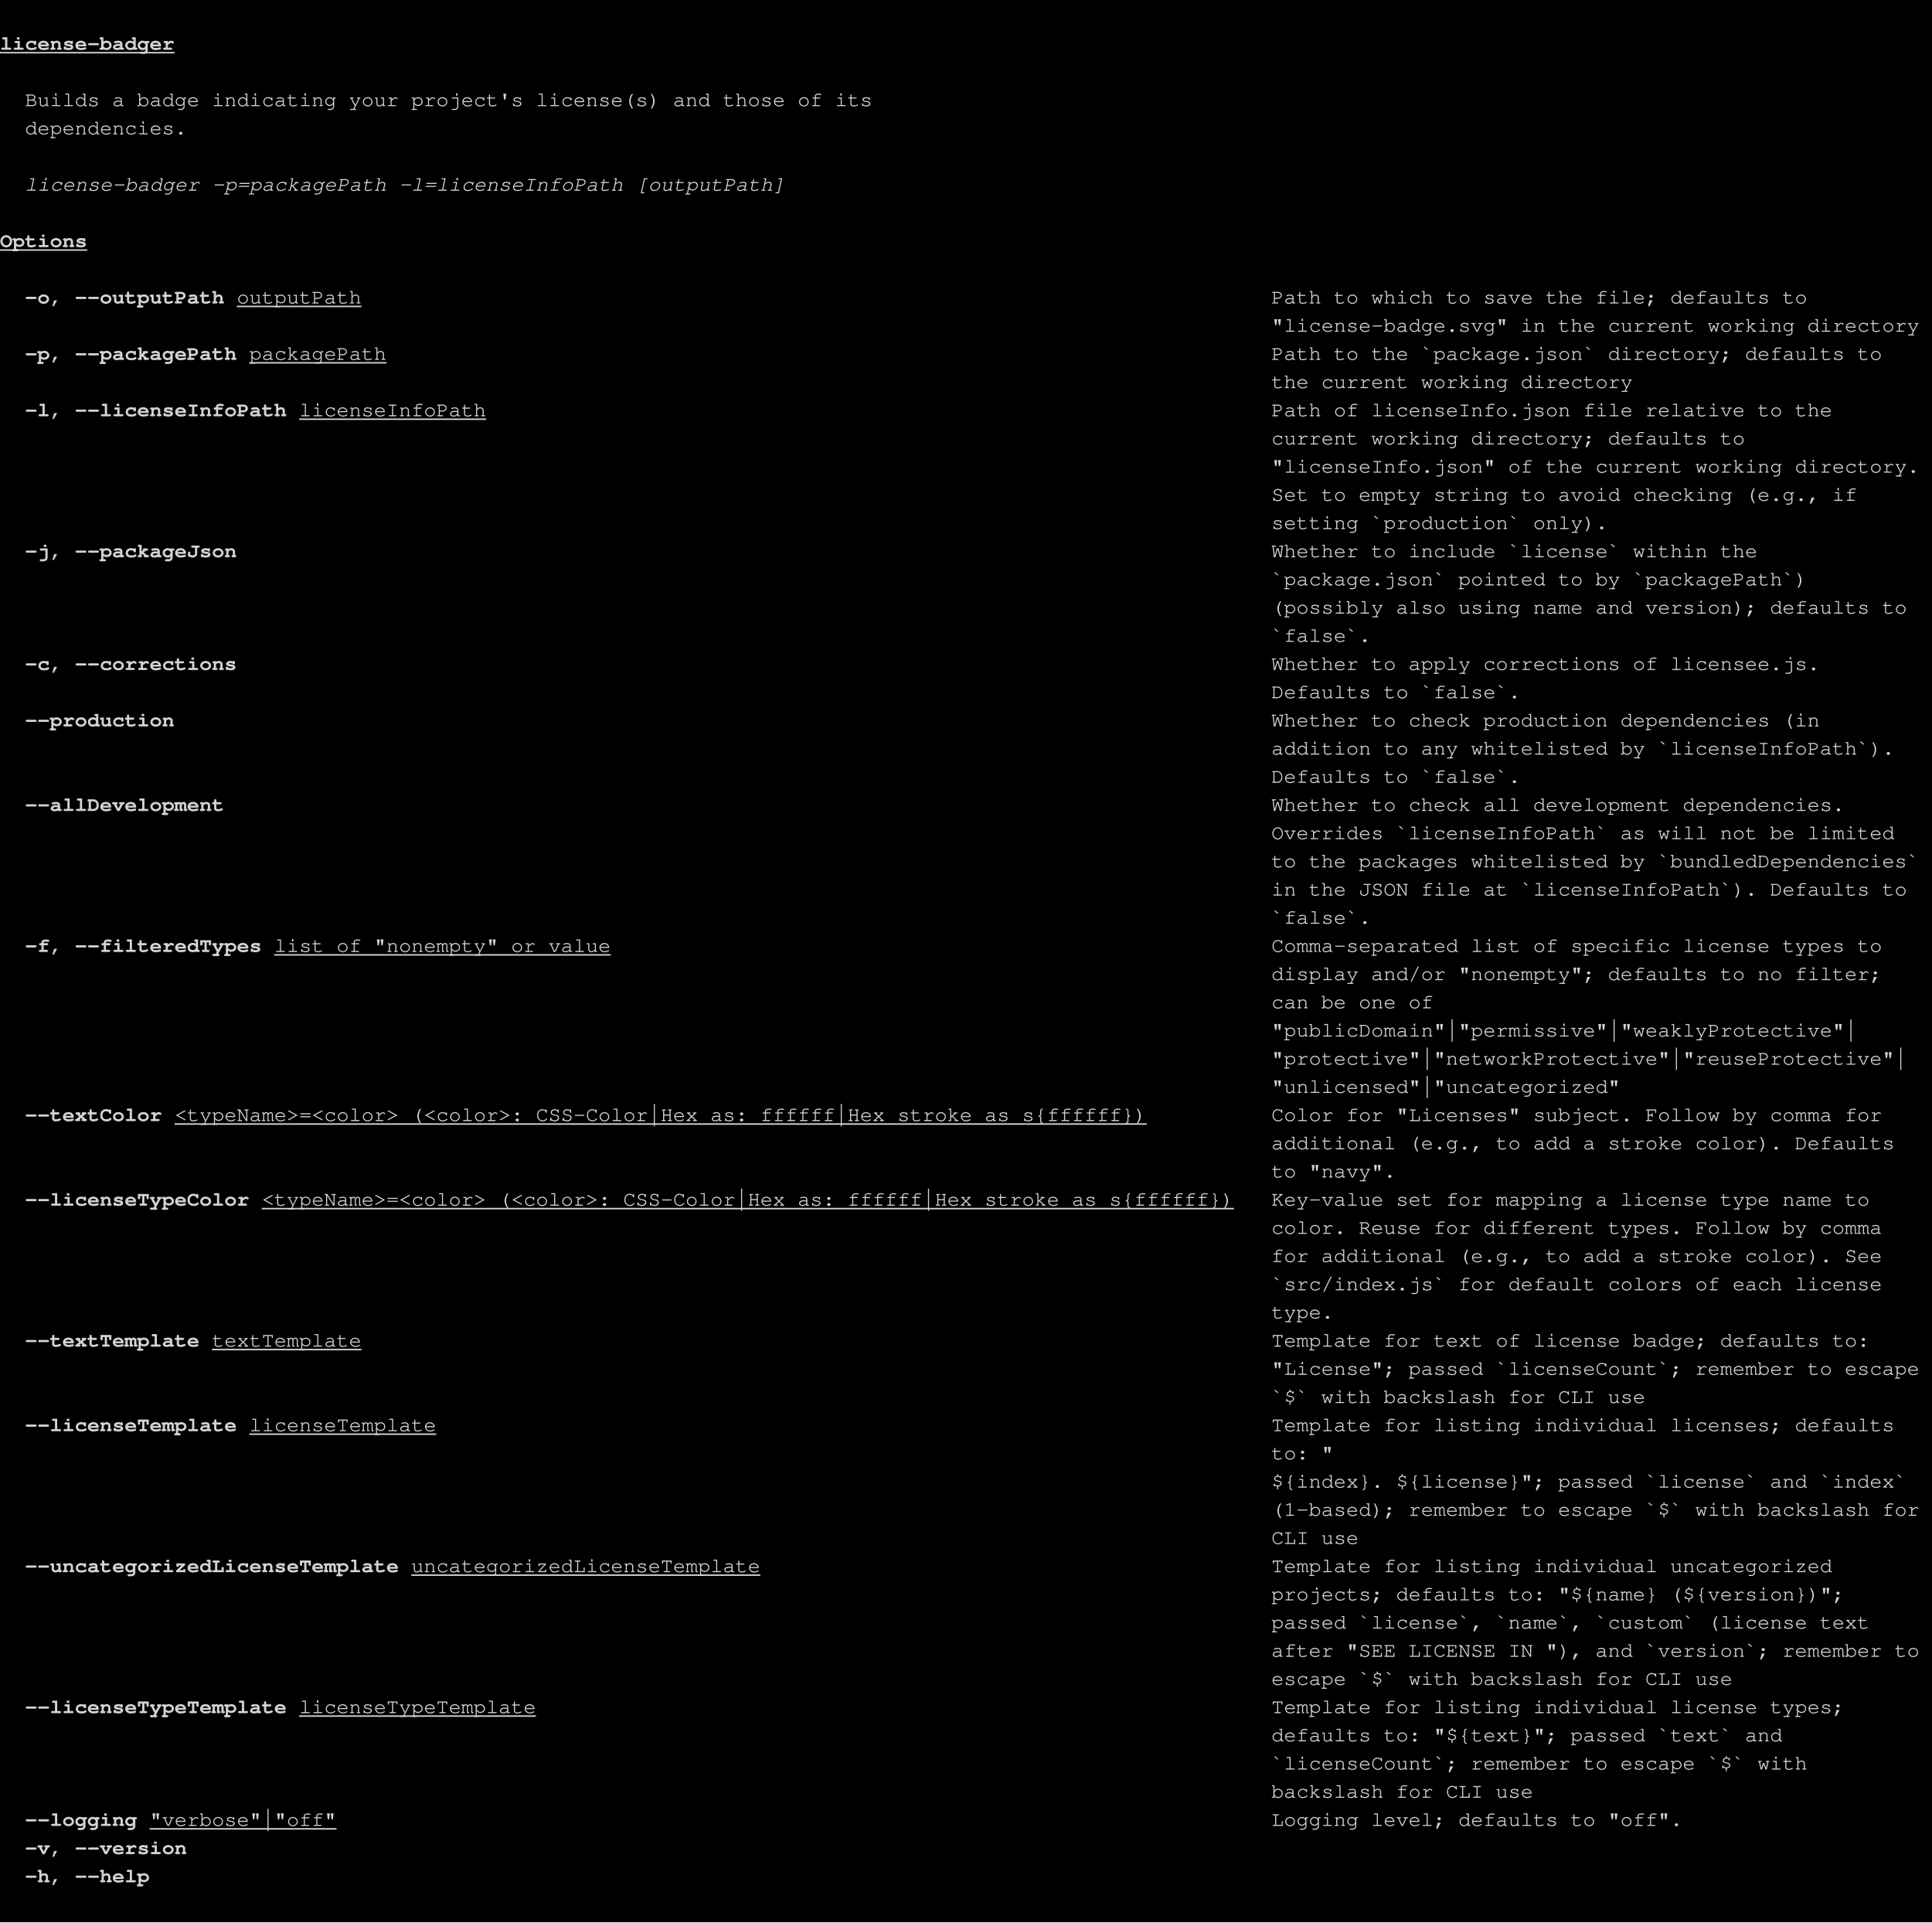
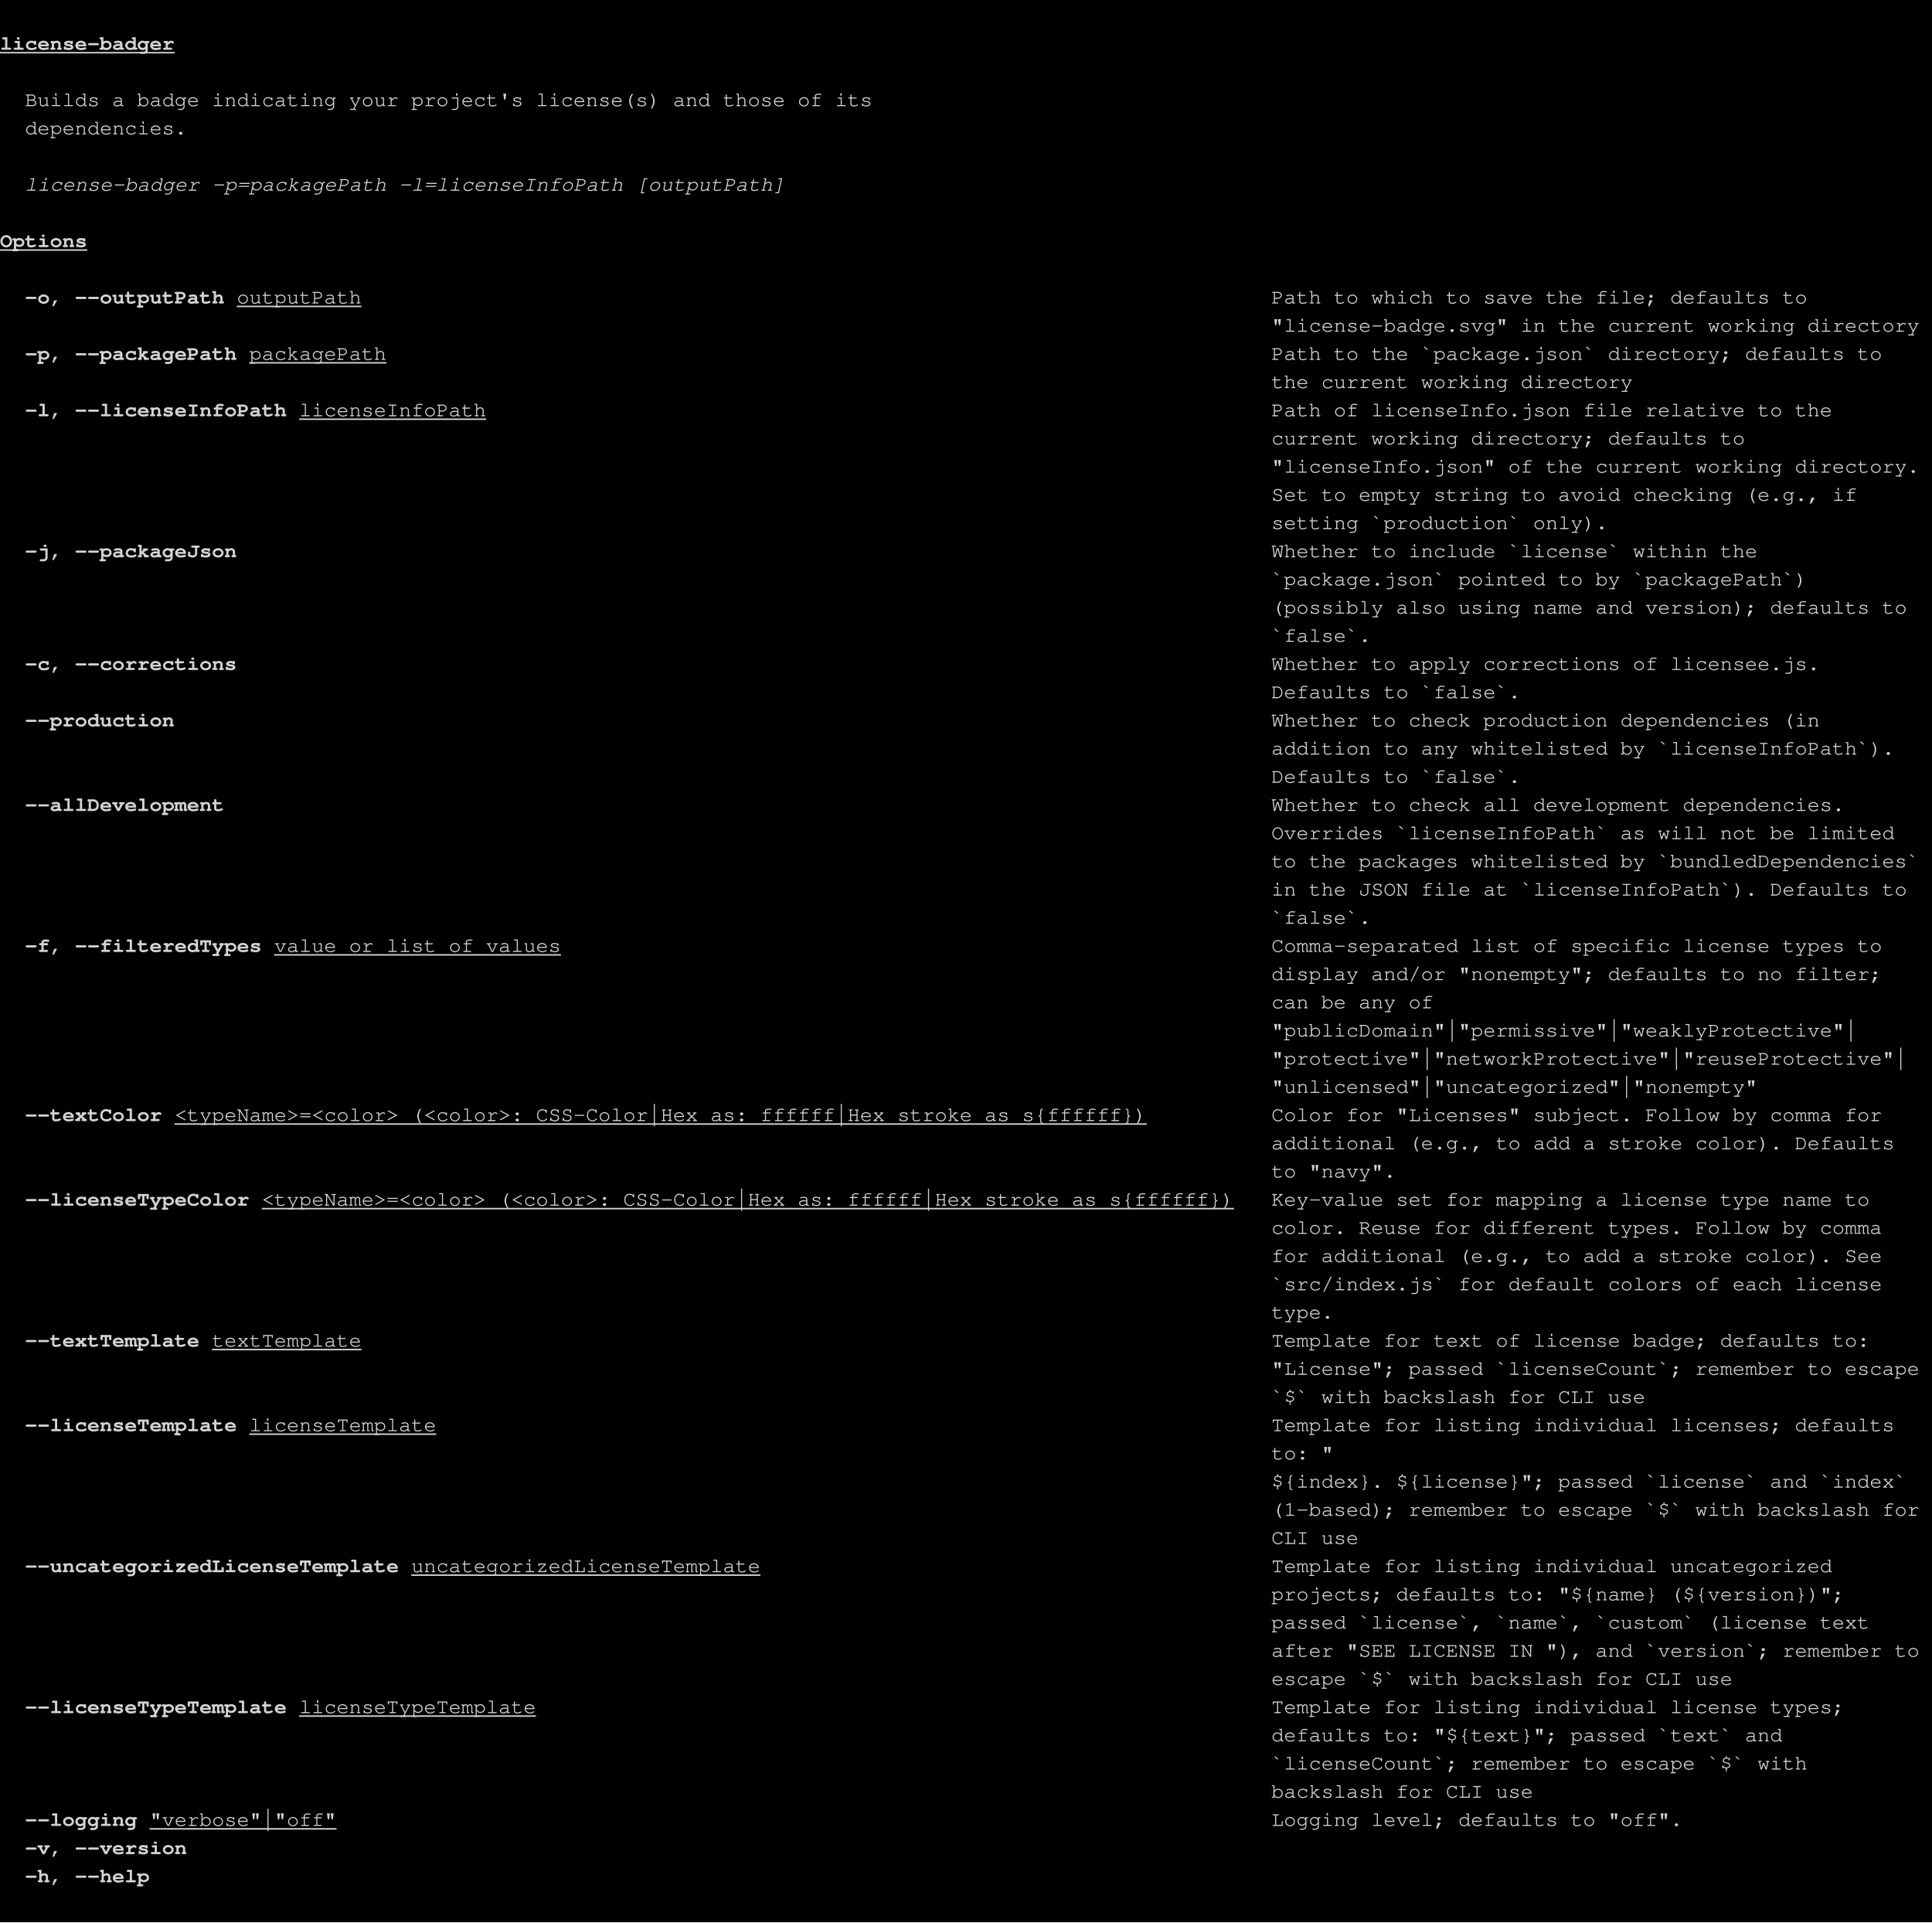
<svg xmlns="http://www.w3.org/2000/svg" viewBox="0, 0, 1302.21, 1295.45" font-family="SauceCodePro Nerd Font, Source Code Pro, Courier" font-size="14">
  <g fill="#D3D3D3">
    <rect x="0" y="0" width="1302.21" height="1295.45" fill="#000000" />
    <path d="M0,35.515 L117.619,35.515 Z" stroke="#D3D3D3" />
    <text x="0" y="33.55" font-weight="bold">license-badger</text>
    <text x="16.8" y="71.55">  Builds a badge indicating your project's license(s) and those of its          </text>
    <text x="16.8" y="90.55">  dependencies.                                                                 </text>
    <text x="16.8" y="128.55" font-style="italic">license-badger -p=packagePath -l=licenseInfoPath [outputPath]</text>
    <path d="M0,168.515 L58.81,168.515 Z" stroke="#D3D3D3" />
    <text x="0" y="166.55" font-weight="bold">Options</text>
    <text x="16.8" y="204.55" font-weight="bold">-o</text>
    <text x="33.61" y="204.55">, </text>
    <text x="50.41" y="204.55" font-weight="bold">--outputPath</text>
    <path d="M159.626,206.515 L243.64,206.515 Z" stroke="#D3D3D3" />
    <text x="159.63" y="204.55">outputPath</text>
    <text x="856.94" y="204.55">                                                                         Path to which to save the file; defaults to          </text>
    <text x="856.94" y="223.55">                                                                                                      "license-badge.svg" in the current working directory </text>
    <text x="16.8" y="242.55" font-weight="bold">-p</text>
    <text x="33.61" y="242.55">, </text>
    <text x="50.41" y="242.55" font-weight="bold">--packagePath</text>
    <path d="M168.027,244.515 L260.442,244.515 Z" stroke="#D3D3D3" />
    <text x="168.03" y="242.55">packagePath</text>
    <text x="856.94" y="242.55">                                                                       Path to the `package.json` directory; defaults to    </text>
    <text x="856.94" y="261.55">                                                                                                      the current working directory                        </text>
    <text x="16.8" y="280.55" font-weight="bold">-l</text>
    <text x="33.61" y="280.55">, </text>
    <text x="50.41" y="280.55" font-weight="bold">--licenseInfoPath</text>
    <path d="M201.633,282.515 L327.653,282.515 Z" stroke="#D3D3D3" />
    <text x="201.63" y="280.55">licenseInfoPath</text>
    <text x="856.94" y="280.55">                                                               Path of licenseInfo.json file relative to the        </text>
    <text x="856.94" y="299.55">                                                                                                      current working directory; defaults to               </text>
    <text x="856.94" y="318.55">                                                                                                      "licenseInfo.json" of the current working directory. </text>
    <text x="856.94" y="337.55">                                                                                                      Set to empty string to avoid checking (e.g., if      </text>
    <text x="856.94" y="356.55">                                                                                                      setting `production` only).                          </text>
    <text x="16.8" y="375.55" font-weight="bold">-j</text>
    <text x="33.61" y="375.55">, </text>
    <text x="50.41" y="375.55" font-weight="bold">--packageJson</text>
    <text x="856.94" y="375.55">                                                                                   Whether to include `license` within the              </text>
    <text x="856.94" y="394.55">                                                                                                      `package.json` pointed to by `packagePath`)          </text>
    <text x="856.94" y="413.55">                                                                                                      (possibly also using name and version); defaults to  </text>
    <text x="856.94" y="432.55">                                                                                                      `false`.                                             </text>
    <text x="16.8" y="451.55" font-weight="bold">-c</text>
    <text x="33.61" y="451.55">, </text>
    <text x="50.41" y="451.55" font-weight="bold">--corrections</text>
    <text x="856.94" y="451.55">                                                                                   Whether to apply corrections of licensee.js.         </text>
    <text x="856.94" y="470.55">                                                                                                      Defaults to `false`.                                 </text>
    <text x="16.8" y="489.55" font-weight="bold">--production</text>
    <text x="856.94" y="489.55">                                                                                        Whether to check production dependencies (in         </text>
    <text x="856.94" y="508.55">                                                                                                      addition to any whitelisted by `licenseInfoPath`).   </text>
    <text x="856.94" y="527.55">                                                                                                      Defaults to `false`.                                 </text>
    <text x="16.8" y="546.55" font-weight="bold">--allDevelopment</text>
    <text x="856.94" y="546.55">                                                                                    Whether to check all development dependencies.       </text>
    <text x="856.94" y="565.55">                                                                                                      Overrides `licenseInfoPath` as will not be limited   </text>
    <text x="856.94" y="584.55">                                                                                                      to the packages whitelisted by `bundledDependencies` </text>
    <text x="856.94" y="603.55">                                                                                                      in the JSON file at `licenseInfoPath`). Defaults to  </text>
    <text x="856.94" y="622.55">                                                                                                      `false`.                                             </text>
    <text x="16.8" y="641.55" font-weight="bold">-f</text>
    <text x="33.61" y="641.55">, </text>
    <text x="50.41" y="641.55" font-weight="bold">--filteredTypes</text>
-     <path d="M184.83,643.515 L411.667,643.515 Z" stroke="#D3D3D3" />
-     <text x="184.83" y="641.55">list of "nonempty" or value</text>
-     <text x="856.94" y="641.55">                                                     Comma-separated list of specific license types to    </text>
+     <path d="M184.83,643.515 L378.062,643.515 Z" stroke="#D3D3D3" />
+     <text x="184.83" y="641.55">value or list of values</text>
+     <text x="856.94" y="641.55">                                                         Comma-separated list of specific license types to    </text>
    <text x="856.94" y="660.55">                                                                                                      display and/or "nonempty"; defaults to no filter;    </text>
-     <text x="856.94" y="679.55">                                                                                                      can be one of                                        </text>
+     <text x="856.94" y="679.55">                                                                                                      can be any of                                        </text>
    <text x="856.94" y="698.55">                                                                                                      "publicDomain"|"permissive"|"weaklyProtective"|      </text>
    <text x="856.94" y="717.55">                                                                                                      "protective"|"networkProtective"|"reuseProtective"|  </text>
-     <text x="856.94" y="736.55">                                                                                                      "unlicensed"|"uncategorized"                         </text>
+     <text x="856.94" y="736.55">                                                                                                      "unlicensed"|"uncategorized"|"nonempty"              </text>
    <text x="16.8" y="755.55" font-weight="bold">--textColor</text>
    <path d="M117.619,757.515 L772.926,757.515 Z" stroke="#D3D3D3" />
    <text x="117.62" y="755.55">&lt;typeName&gt;=&lt;color&gt; (&lt;color&gt;: CSS-Color|Hex as: ffffff|Hex stroke as s{ffffff})</text>
    <text x="856.94" y="755.55">          Color for "Licenses" subject. Follow by comma for    </text>
    <text x="856.94" y="774.55">                                                                                                      additional (e.g., to add a stroke color). Defaults   </text>
    <text x="856.94" y="793.55">                                                                                                      to "navy".                                           </text>
    <text x="16.8" y="812.55" font-weight="bold">--licenseTypeColor</text>
    <path d="M176.429,814.515 L831.735,814.515 Z" stroke="#D3D3D3" />
    <text x="176.43" y="812.55">&lt;typeName&gt;=&lt;color&gt; (&lt;color&gt;: CSS-Color|Hex as: ffffff|Hex stroke as s{ffffff})</text>
    <text x="856.94" y="812.55">   Key-value set for mapping a license type name to     </text>
    <text x="856.94" y="831.55">                                                                                                      color. Reuse for different types. Follow by comma    </text>
    <text x="856.94" y="850.55">                                                                                                      for additional (e.g., to add a stroke color). See    </text>
    <text x="856.94" y="869.55">                                                                                                      `src/index.js` for default colors of each license    </text>
    <text x="856.94" y="888.55">                                                                                                      type.                                                </text>
    <text x="16.8" y="907.55" font-weight="bold">--textTemplate</text>
    <path d="M142.823,909.515 L243.64,909.515 Z" stroke="#D3D3D3" />
    <text x="142.82" y="907.55">textTemplate</text>
    <text x="856.94" y="907.55">                                                                         Template for text of license badge; defaults to:     </text>
    <text x="856.94" y="926.55">                                                                                                      "License"; passed `licenseCount`; remember to escape </text>
    <text x="856.94" y="945.55">                                                                                                      `$` with backslash for CLI use                       </text>
    <text x="16.8" y="964.55" font-weight="bold">--licenseTemplate</text>
    <path d="M168.027,966.515 L294.048,966.515 Z" stroke="#D3D3D3" />
    <text x="168.03" y="964.55">licenseTemplate</text>
    <text x="856.94" y="964.55">                                                                   Template for listing individual licenses; defaults   </text>
    <text x="856.94" y="983.55">                                                                                                      to: "                                                </text>
    <text x="856.94" y="1002.55">                                                                                                      ${index}. ${license}"; passed `license` and `index`  </text>
    <text x="856.94" y="1021.55">                                                                                                      (1-based); remember to escape `$` with backslash for </text>
    <text x="856.94" y="1040.55">                                                                                                      CLI use                                              </text>
    <text x="16.8" y="1059.55" font-weight="bold">--uncategorizedLicenseTemplate</text>
    <path d="M277.245,1061.515 L512.483,1061.515 Z" stroke="#D3D3D3" />
    <text x="277.25" y="1059.55">uncategorizedLicenseTemplate</text>
    <text x="856.94" y="1059.55">                                         Template for listing individual uncategorized        </text>
    <text x="856.94" y="1078.55">                                                                                                      projects; defaults to: "${name} (${version})";       </text>
    <text x="856.94" y="1097.55">                                                                                                      passed `license`, `name`, `custom` (license text     </text>
    <text x="856.94" y="1116.55">                                                                                                      after "SEE LICENSE IN "), and `version`; remember to </text>
    <text x="856.94" y="1135.55">                                                                                                      escape `$` with backslash for CLI use                </text>
    <text x="16.8" y="1154.55" font-weight="bold">--licenseTypeTemplate</text>
    <path d="M201.633,1156.515 L361.259,1156.515 Z" stroke="#D3D3D3" />
    <text x="201.63" y="1154.55">licenseTypeTemplate</text>
    <text x="856.94" y="1154.55">                                                           Template for listing individual license types;       </text>
    <text x="856.94" y="1173.55">                                                                                                      defaults to: "${text}"; passed `text` and            </text>
    <text x="856.94" y="1192.55">                                                                                                      `licenseCount`; remember to escape `$` with          </text>
    <text x="856.94" y="1211.55">                                                                                                      backslash for CLI use                                </text>
    <text x="16.8" y="1230.55" font-weight="bold">--logging</text>
    <path d="M100.816,1232.515 L226.837,1232.515 Z" stroke="#D3D3D3" />
    <text x="100.82" y="1230.55">"verbose"|"off"</text>
    <text x="856.94" y="1230.55">                                                                           Logging level; defaults to "off".                    </text>
    <text x="16.8" y="1249.55" font-weight="bold">-v</text>
    <text x="33.61" y="1249.55">, </text>
    <text x="50.41" y="1249.55" font-weight="bold">--version</text>
    <text x="16.8" y="1268.55" font-weight="bold">-h</text>
    <text x="33.61" y="1268.55">, </text>
    <text x="50.41" y="1268.55" font-weight="bold">--help</text>
  </g>
</svg>
